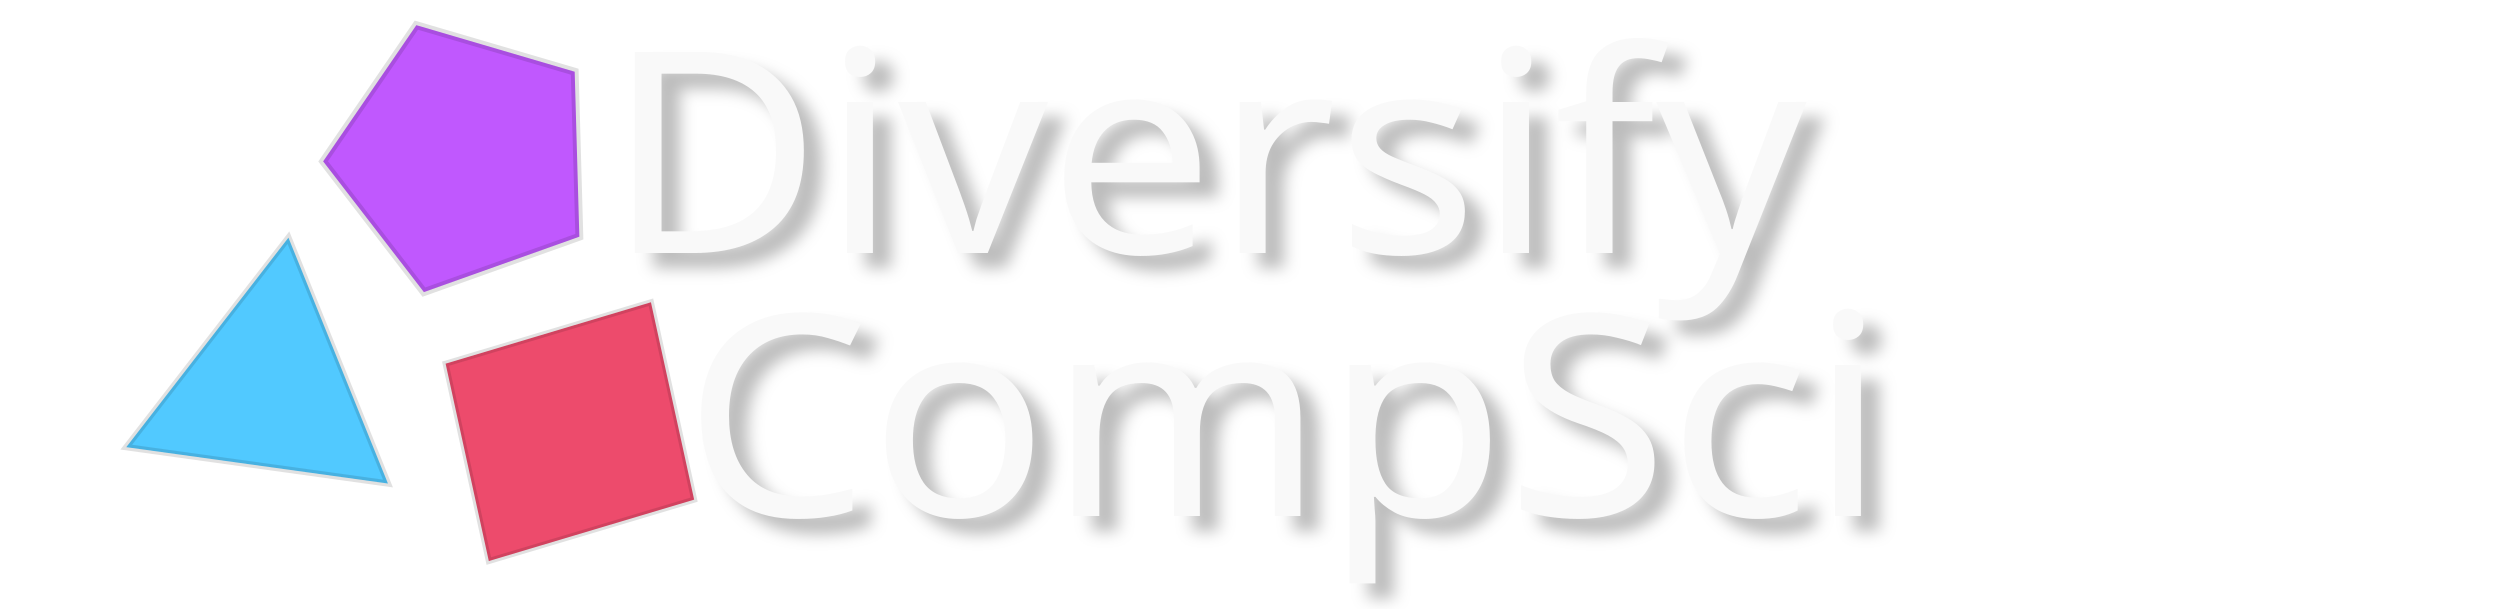
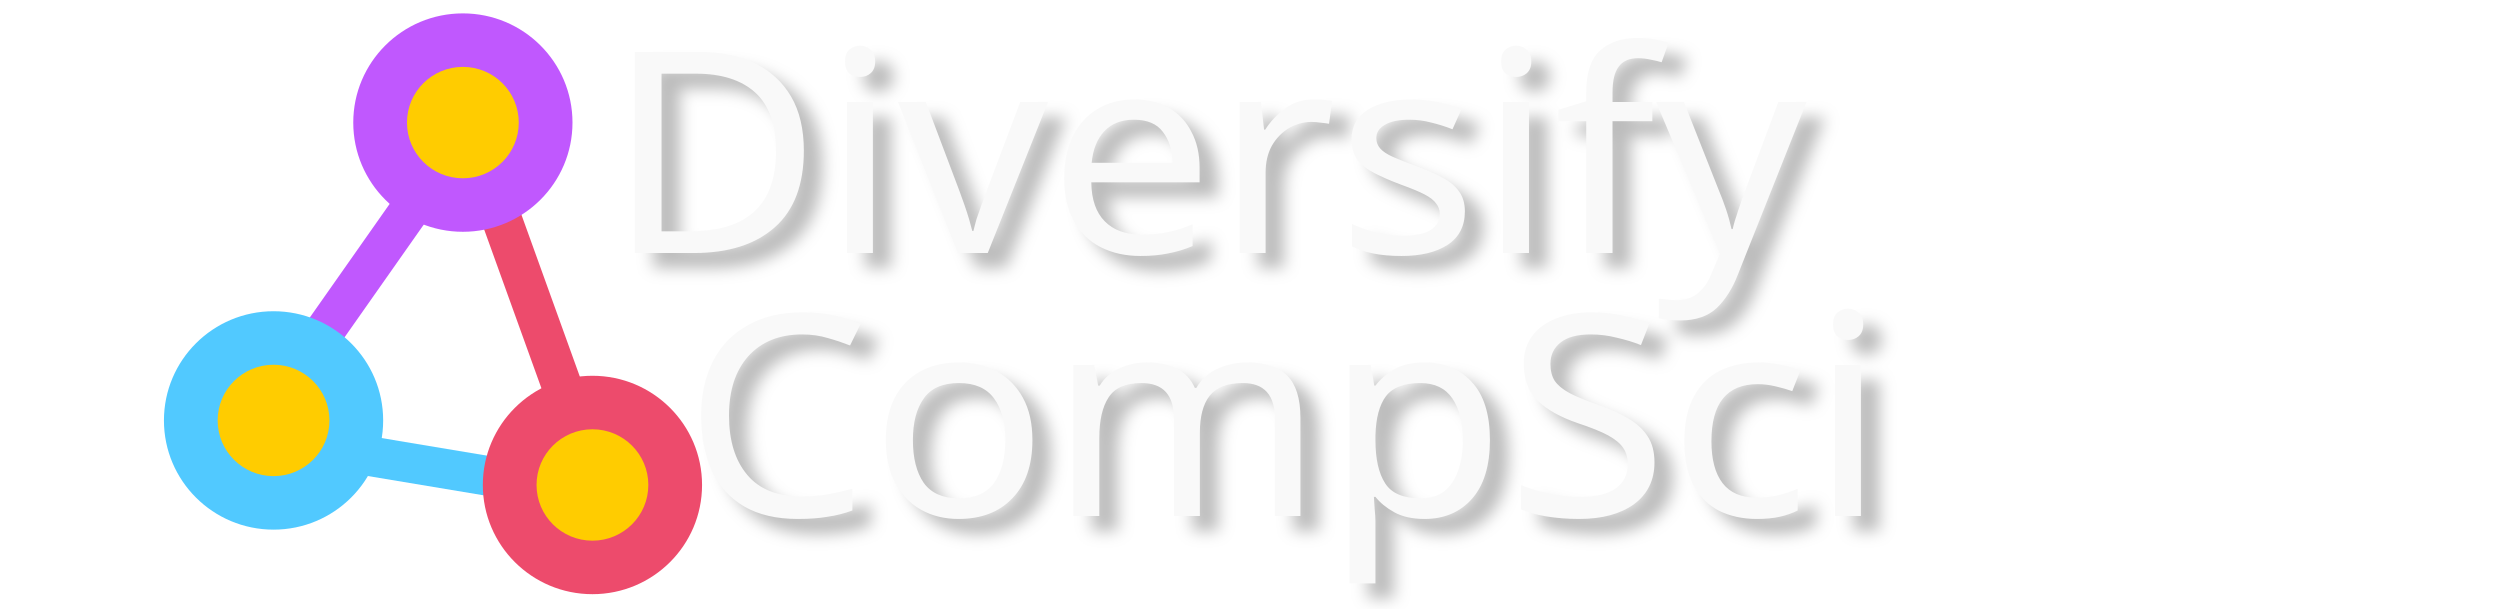
<svg xmlns="http://www.w3.org/2000/svg" width="115mm" height="28mm" viewBox="0 0 103.5 25.2" version="1.1" id="svg8">
  <defs id="defs2">
    <filter style="color-interpolation-filters:sRGB" id="filter5239" x="-0.014" width="1.027" y="-0.033" height="1.066">
      <feGaussianBlur stdDeviation="0.314" id="feGaussianBlur5241" />
    </filter>
  </defs>
  <g id="layer1" transform="translate(0,-242.1)">
    <text xml:space="preserve" style="font-style:normal;font-variant:normal;font-weight:normal;font-stretch:normal;font-size:9.525px;line-height:1.25;font-family:sans-serif;-inkscape-font-specification:sans-serif;letter-spacing:0px;word-spacing:0px;fill:#000000;fill-opacity:1;stroke:none;stroke-width:0.238" x="58.827" y="203.929" id="text4600">
      <tspan x="58.827" y="212.356" style="stroke-width:0.238" id="tspan4602" />
    </text>
-     <rect style="opacity:1;fill:#ffcc00;fill-opacity:1;stroke:#ff0000;stroke-width:0.326;stroke-miterlimit:4;stroke-dasharray:none;stroke-opacity:0" id="rect4919" width="205.263" height="87.104" x="-83.569" y="298.859" />
+     <rect style="opacity:1;fill:#ffcc00;fill-opacity:1;stroke:#ff0000;stroke-width:0.326;stroke-miterlimit:4;stroke-dasharray:none;stroke-opacity:0" id="rect4919" width="205.263" height="87.104" x="-57.312" y="283.711" />
+     <rect style="opacity:1;fill:#c058fe;fill-opacity:1;stroke:#ff0000;stroke-width:0.326;stroke-miterlimit:4;stroke-dasharray:none;stroke-opacity:0" id="rect859" width="2.02" height="11.361" x="136.24" y="169.204" transform="rotate(35)" />
+     <rect style="opacity:1;fill:#ed4b6c;fill-opacity:1;stroke:#ff0000;stroke-width:0.336;stroke-miterlimit:4;stroke-dasharray:none;stroke-opacity:0" id="rect859-7" width="2.033" height="12.011" x="-57.522" y="209.782" transform="matrix(0.9252574,-0.3793399,0.338227,0.9410646,0,0)" />
+     <rect style="opacity:1;fill:#51c9ff;fill-opacity:1;stroke:#ff0000;stroke-width:0.326;stroke-miterlimit:4;stroke-dasharray:none;stroke-opacity:0" id="rect859-5" width="2.02" height="11.361" x="-227.324" y="47.294" transform="rotate(-80.5)" />
  </g>
  <g id="layer3">
    <text xml:space="preserve" style="font-style:normal;font-variant:normal;font-weight:normal;font-stretch:normal;font-size:12.761px;line-height:1.25;font-family:'diversify cs';-inkscape-font-specification:'diversify cs';letter-spacing:0px;word-spacing:0px;fill:#000000;fill-opacity:1;stroke:#000000;stroke-width:0.319;stroke-miterlimit:4;stroke-dasharray:none;stroke-opacity:0.059;opacity:0.264;filter:url(#filter5239);" x="25.238" y="254.664" id="text12-2" transform="matrix(1.024708,0,0,0.9758877,0,-242.1)">
      <tspan id="tspan10-9" x="25.238" y="254.664" style="font-style:normal;font-variant:normal;font-weight:normal;font-stretch:normal;font-size:11.931px;line-height:0;font-family:sans-serif;-inkscape-font-specification:sans-serif;fill:#000000;fill-opacity:1;stroke:#ff0000;stroke-width:0.319;stroke-miterlimit:4;stroke-dasharray:none;stroke-opacity:0;" rotate="0 0 0 0 0 0 0 0 0 0 0" dy="4.793">Diversify </tspan>
      <tspan x="25.238" y="270.616" style="font-style:normal;font-variant:normal;font-weight:normal;font-stretch:normal;font-size:11.931px;line-height:0;font-family:sans-serif;-inkscape-font-specification:sans-serif;fill:#000000;fill-opacity:1;stroke:#ff0000;stroke-width:0.319;stroke-miterlimit:4;stroke-dasharray:none;stroke-opacity:0;" id="tspan4565-2" rotate="0 0 0 0 0 0 0 0 0"> CompSci</tspan>
    </text>
-     <path transform="translate(0,-242.1)" style="fill:#c058fe;fill-opacity:1;stroke:#000000;stroke-width:0.326;stroke-miterlimit:4;stroke-dasharray:none;stroke-opacity:0.118" id="path4561" d="m 23.985,251.899 -6.436,2.294 -4.171,-5.412 3.858,-5.639 6.556,1.927 z" />
-     <rect style="fill:#ed4b6c;fill-opacity:1;stroke:#000000;stroke-width:0.25;stroke-opacity:0.118" id="rect32" width="8.873" height="8.365" x="-37.087" y="252.371" rx="0" ry="0" transform="matrix(0.9580827,-0.2864918,0.213891,0.9768575,0,-242.1)" />
-     <path style="fill:#51c9ff;fill-opacity:1;stroke:#000000;stroke-width:0.265;stroke-opacity:0.118" id="path28" d="m 85.807,119.31 -5.488,-0.759 -5.488,-0.759 3.401,-4.373 3.401,-4.373 2.087,5.132 z" transform="matrix(0.9870245,0,0,0.9916372,-68.63262,-98.29453)" />
  </g>
  <g id="layer2">
    <text xml:space="preserve" style="font-style:normal;font-variant:normal;font-weight:normal;font-stretch:normal;font-size:12.761px;line-height:1.25;font-family:'diversify cs';-inkscape-font-specification:'diversify cs';letter-spacing:0px;word-spacing:0px;fill:#f9f9f9;fill-opacity:1;stroke:#000000;stroke-width:0.319;stroke-miterlimit:4;stroke-dasharray:none;stroke-opacity:0.059" x="24.493" y="5.94" id="text12" transform="scale(1.024708,0.9758877)">
      <tspan id="tspan10" x="24.493" y="5.94" style="font-style:normal;font-variant:normal;font-weight:normal;font-stretch:normal;font-size:11.931px;line-height:0;font-family:sans-serif;-inkscape-font-specification:sans-serif;fill:#f9f9f9;fill-opacity:1;stroke:#ff0000;stroke-width:0.319;stroke-miterlimit:4;stroke-dasharray:none;stroke-opacity:0" rotate="0 0 0 0 0 0 0 0 0 0 0" dy="4.793">Diversify </tspan>
      <tspan x="24.493" y="21.892" style="font-style:normal;font-variant:normal;font-weight:normal;font-stretch:normal;font-size:11.931px;line-height:0;font-family:sans-serif;-inkscape-font-specification:sans-serif;fill:#f9f9f9;fill-opacity:1;stroke:#ff0000;stroke-width:0.319;stroke-miterlimit:4;stroke-dasharray:none;stroke-opacity:0" id="tspan4565" rotate="0 0 0 0 0 0 0 0 0"> CompSci</tspan>
    </text>
+     <circle style="opacity:1;fill:#c058fe;fill-opacity:1;stroke:#ff0000;stroke-width:0.326;stroke-miterlimit:4;stroke-dasharray:none;stroke-opacity:0" id="path836" cx="16.916" cy="-27.567" r="5.554" />
+     <circle style="opacity:1;fill:#51c9ff;fill-opacity:1;stroke:#ff0000;stroke-width:0.326;stroke-miterlimit:4;stroke-dasharray:none;stroke-opacity:0" id="path836-3" cx="7.322" cy="-12.419" r="5.554" />
+     <circle style="opacity:1;fill:#ed4b6c;fill-opacity:1;stroke:#ff0000;stroke-width:0.326;stroke-miterlimit:4;stroke-dasharray:none;stroke-opacity:0" id="path836-6" cx="23.48" cy="-9.137" r="5.554" />
+     <circle style="opacity:1;fill:#ffcc00;fill-opacity:1;stroke:#ff0000;stroke-width:0.215;stroke-miterlimit:4;stroke-dasharray:none;stroke-opacity:0" id="path890" cx="16.916" cy="-27.567" r="2.833" />
+     <circle style="opacity:1;fill:#ffcc00;fill-opacity:1;stroke:#ff0000;stroke-width:0.215;stroke-miterlimit:4;stroke-dasharray:none;stroke-opacity:0" id="path890-3" cx="23.48" cy="-9.137" r="2.833" />
+     <circle style="opacity:1;fill:#ffcc00;fill-opacity:1;stroke:#ff0000;stroke-width:0.215;stroke-miterlimit:4;stroke-dasharray:none;stroke-opacity:0" id="path890-5" cx="7.322" cy="-12.419" r="2.833" />
+     <rect style="opacity:1;fill:#c058fe;fill-opacity:1;stroke:#ff0000;stroke-width:0.266;stroke-miterlimit:4;stroke-dasharray:none;stroke-opacity:0" id="rect859-6" width="1.648" height="9.259" x="18.052" y="-4.217" transform="matrix(0.8201477,0.5721519,-0.5750011,0.8181527,0,0)" />
+     <rect style="opacity:1;fill:#ed4b6c;fill-opacity:1;stroke:#ff0000;stroke-width:0.274;stroke-miterlimit:4;stroke-dasharray:none;stroke-opacity:0" id="rect859-7-2" width="1.661" height="9.781" x="15.644" y="15.757" transform="matrix(0.9257488,-0.3781392,0.339337,0.9406649,0,0)" />
+     <rect style="opacity:1;fill:#51c9ff;fill-opacity:1;stroke:#ff0000;stroke-width:0.266;stroke-miterlimit:4;stroke-dasharray:none;stroke-opacity:0" id="rect859-5-9" width="1.644" height="9.282" x="-16.935" y="15.82" transform="matrix(0.1656429,-0.9861858,0.9863847,0.1644543,0,0)" />
+     <ellipse style="opacity:1;fill:#c058fe;fill-opacity:1;stroke:#ff0000;stroke-width:0.266;stroke-miterlimit:4;stroke-dasharray:none;stroke-opacity:0" id="path836-1" cx="19.163" cy="5.075" rx="4.538" ry="4.521" />
+     <ellipse style="opacity:1;fill:#51c9ff;fill-opacity:1;stroke:#ff0000;stroke-width:0.266;stroke-miterlimit:4;stroke-dasharray:none;stroke-opacity:0" id="path836-3-2" cx="11.325" cy="17.406" rx="4.538" ry="4.521" />
+     <ellipse style="opacity:1;fill:#ed4b6c;fill-opacity:1;stroke:#ff0000;stroke-width:0.266;stroke-miterlimit:4;stroke-dasharray:none;stroke-opacity:0" id="path836-6-7" cx="24.527" cy="20.078" rx="4.538" ry="4.521" />
+     <ellipse style="opacity:1;fill:#ffcc00;fill-opacity:1;stroke:#ff0000;stroke-width:0.175;stroke-miterlimit:4;stroke-dasharray:none;stroke-opacity:0" id="path890-0" cx="19.163" cy="5.075" rx="2.314" ry="2.306" />
+     <ellipse style="opacity:1;fill:#ffcc00;fill-opacity:1;stroke:#ff0000;stroke-width:0.175;stroke-miterlimit:4;stroke-dasharray:none;stroke-opacity:0" id="path890-3-9" cx="24.527" cy="20.078" rx="2.314" ry="2.306" />
+     <ellipse style="opacity:1;fill:#ffcc00;fill-opacity:1;stroke:#ff0000;stroke-width:0.175;stroke-miterlimit:4;stroke-dasharray:none;stroke-opacity:0" id="path890-5-3" cx="11.325" cy="17.406" rx="2.314" ry="2.306" />
  </g>
</svg>
